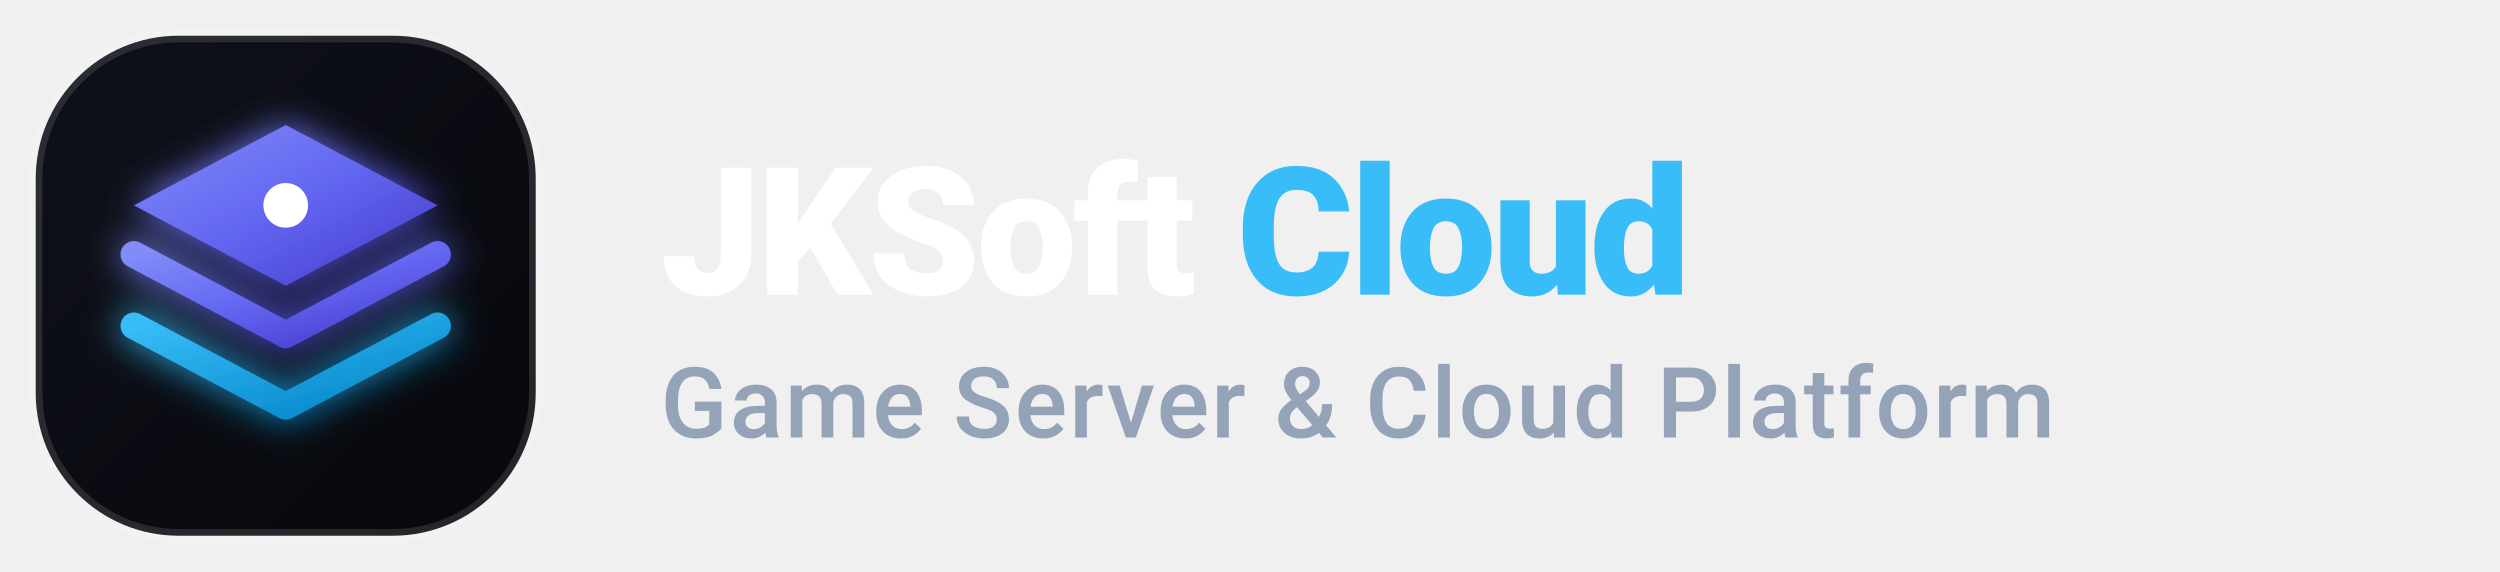
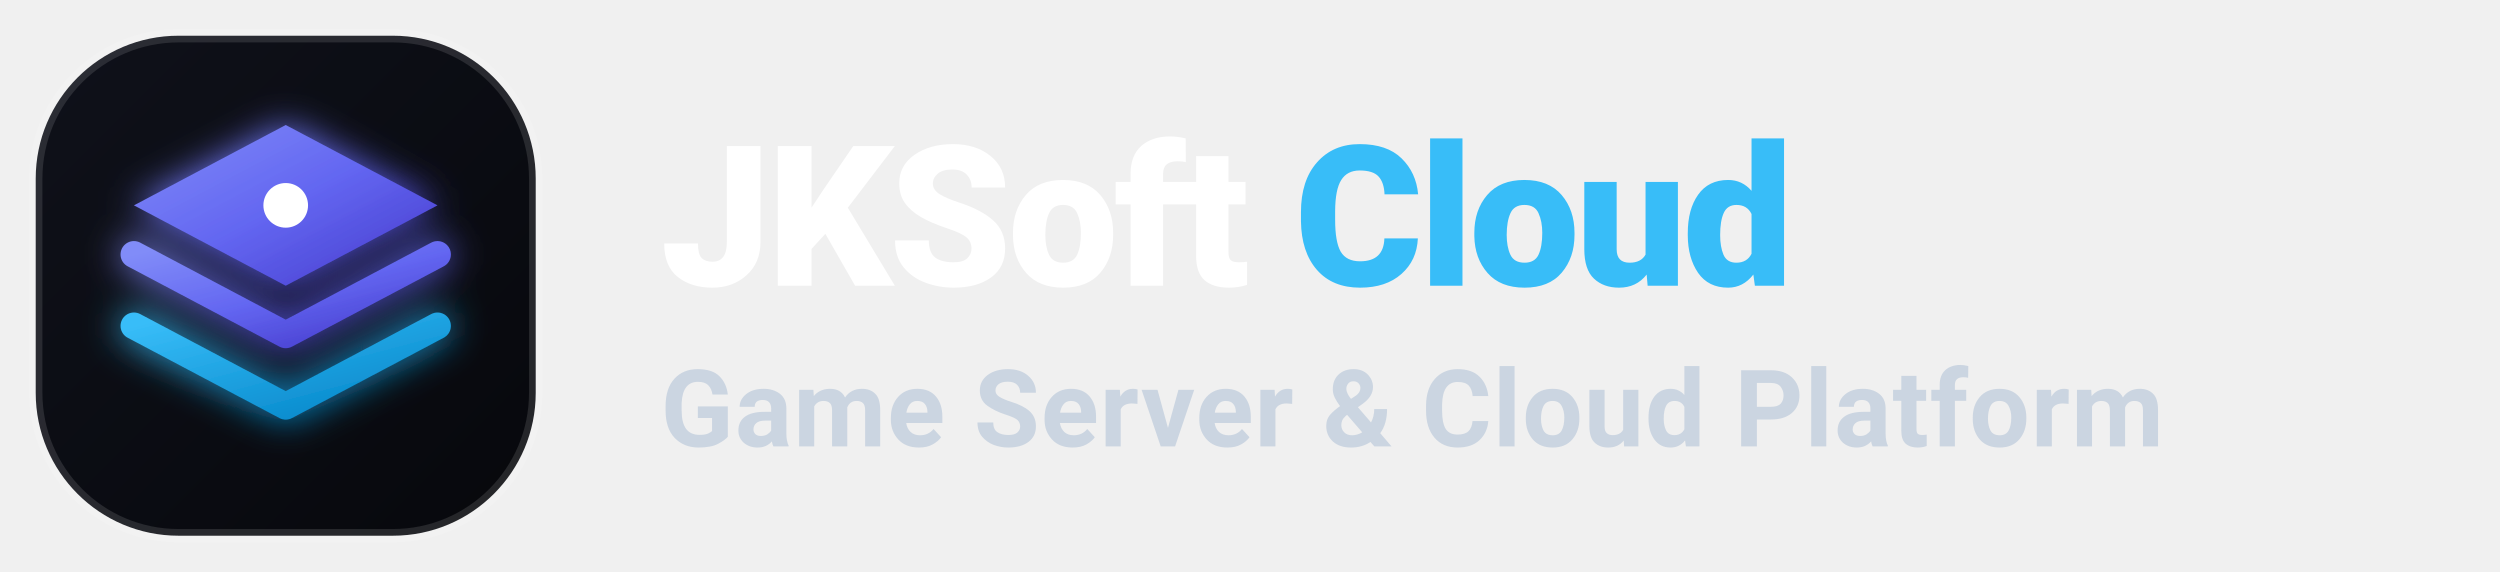
<svg xmlns="http://www.w3.org/2000/svg" viewBox="0 0 280 64" fill="none">
  <defs>
    <linearGradient id="bgGrad" x1="0%" y1="0%" x2="100%" y2="100%">
      <stop offset="0%" stop-color="#0f111a" />
      <stop offset="100%" stop-color="#07080c" />
    </linearGradient>
    <linearGradient id="indigoGrad" x1="0%" y1="0%" x2="100%" y2="100%">
      <stop offset="0%" stop-color="#818cf8" />
      <stop offset="50%" stop-color="#6366f1" />
      <stop offset="100%" stop-color="#4338ca" />
    </linearGradient>
    <linearGradient id="cyanGrad" x1="0%" y1="0%" x2="100%" y2="100%">
      <stop offset="0%" stop-color="#38bdf8" />
      <stop offset="100%" stop-color="#0284c7" />
    </linearGradient>
    <filter id="glow" x="-20%" y="-20%" width="140%" height="140%">
      <feGaussianBlur stdDeviation="2" result="blur" />
      <feComposite in="SourceGraphic" in2="blur" operator="over" />
    </filter>
  </defs>
  <g transform="translate(4, 4)">
    <rect width="56" height="56" rx="16" fill="url(#bgGrad)" />
    <rect width="56" height="56" rx="16" stroke="rgba(255,255,255,0.12)" stroke-width="1.5" />
    <g filter="url(#glow)">
      <path d="M28 10L45 19L28 28L11 19L28 10Z" fill="url(#indigoGrad)" />
      <path d="M11 24.5L28 33.5L45 24.5" stroke="url(#indigoGrad)" stroke-width="3" stroke-linecap="round" stroke-linejoin="round" />
      <path d="M11 32.5L28 41.5L45 32.5" stroke="url(#cyanGrad)" stroke-width="3" stroke-linecap="round" stroke-linejoin="round" />
      <circle cx="28" cy="19" r="2.5" fill="#ffffff" />
    </g>
  </g>
-   <text x="74" y="33" fill="#ffffff" font-family="system-ui, -apple-system, 'Segoe UI', Roboto, sans-serif" font-size="20" font-weight="800" letter-spacing="-0.02em">JKSoft <tspan fill="#38bdf8">Cloud</tspan>
+   <text x="74" y="32" fill="#ffffff" font-family="system-ui, -apple-system, 'Segoe UI', Roboto, sans-serif" font-size="22" font-weight="800" letter-spacing="-0.02em">JKSoft <tspan fill="#38bdf8">Cloud</tspan>
  </text>
-   <text x="74" y="49" fill="#94a3b8" font-family="system-ui, -apple-system, 'Segoe UI', Roboto, sans-serif" font-size="11" font-weight="500" letter-spacing="0.02em">Game Server &amp; Cloud Platform</text>
+   <text x="74" y="50" fill="#cbd5e1" font-family="system-ui, -apple-system, 'Segoe UI', Roboto, sans-serif" font-size="12" font-weight="600" letter-spacing="0.01em">Game Server &amp; Cloud Platform</text>
</svg>
